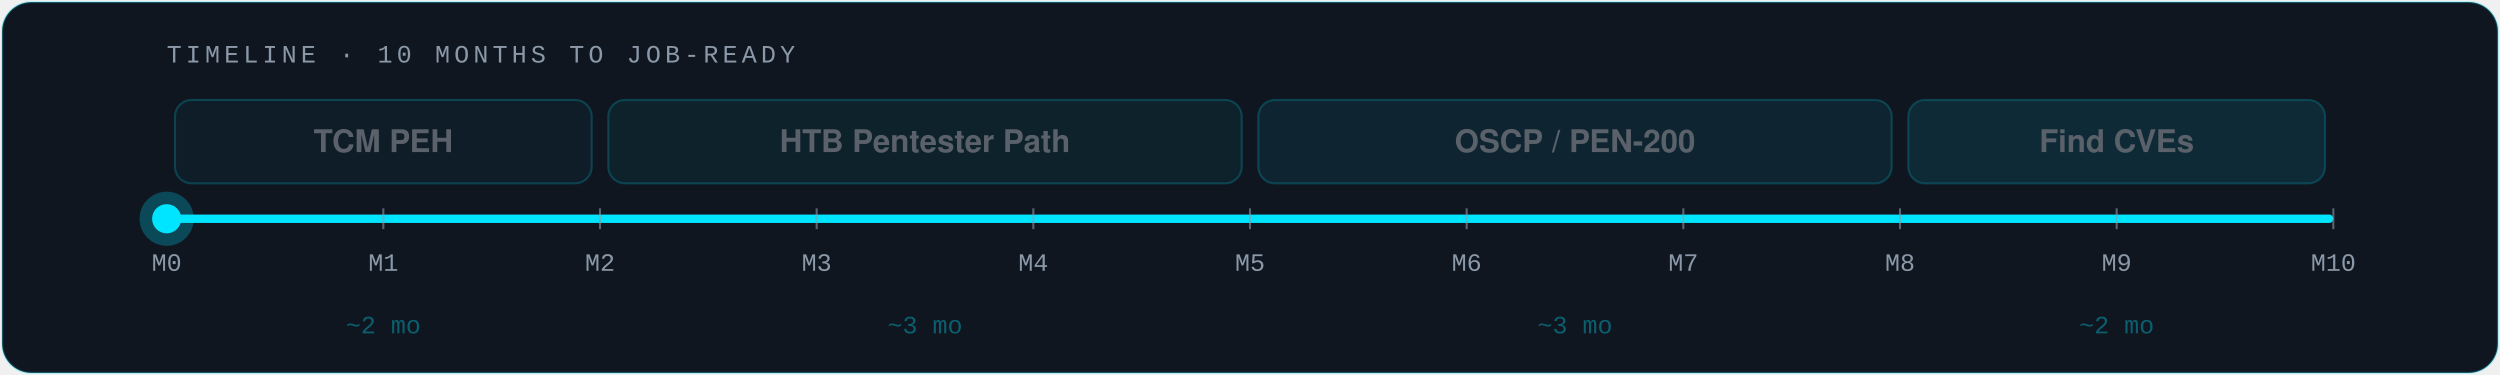
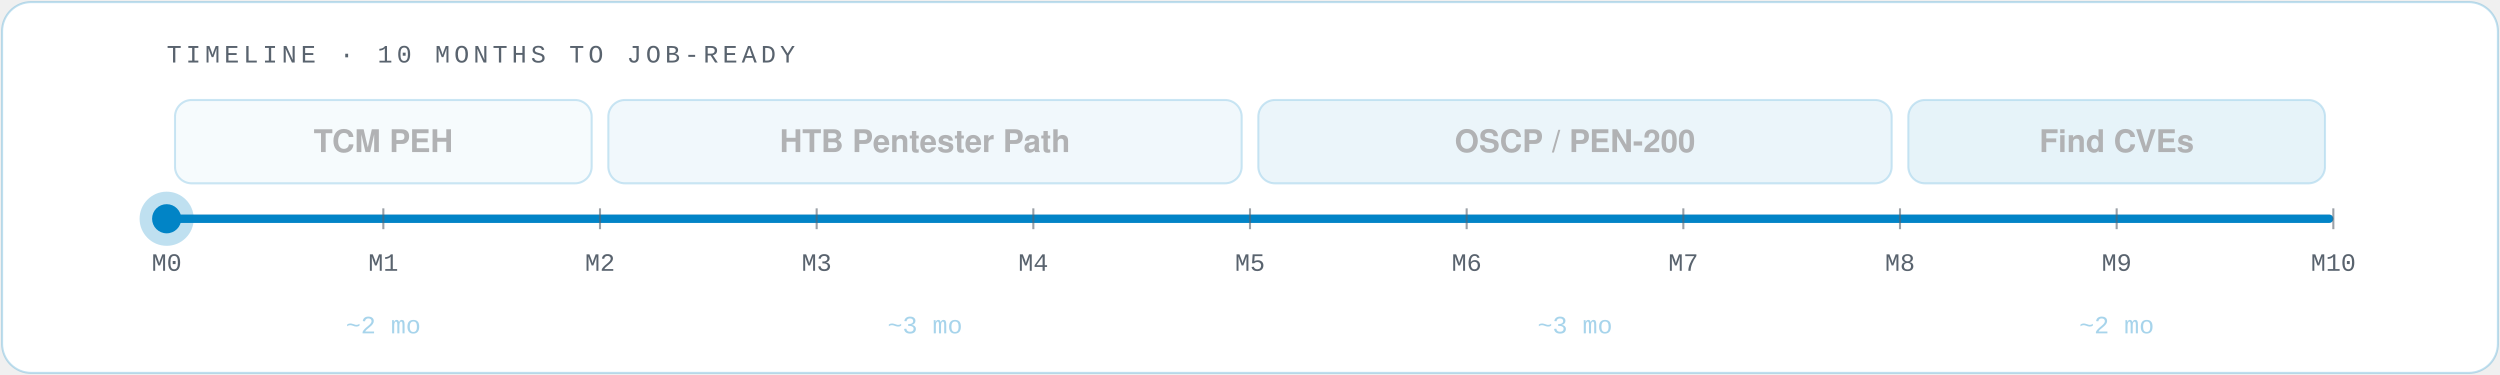
<svg xmlns="http://www.w3.org/2000/svg" width="1200" height="180" viewBox="0 0 1200 180" role="img" aria-label="Cyber Expressway timeline: 10 months">
  <style>
  .ph{opacity:.35;animation:ph 8s ease-in-out infinite}
  @keyframes ph{0%{opacity:.35}8%,85%{opacity:1}100%{opacity:.35}}
  .run{transform-box:fill-box;transform-origin:left;animation:run 8s linear infinite}
  @keyframes run{0%{transform:scaleX(0)}80%,100%{transform:scaleX(1)}}
  .head{animation:head 8s linear infinite}
  @keyframes head{0%{transform:translateX(0)}80%,100%{transform:translateX(1040px)}}
  @media (prefers-reduced-motion: reduce){*{animation:none!important}}
</style>
-   <rect x="1" y="1" width="1198" height="178" rx="14" fill="#0f1620" stroke="#00e5ff" stroke-opacity="0.25" />
+   <rect x="1" y="1" width="1198" height="178" rx="14" fill="#ffffff" stroke="#0284c7" stroke-opacity="0.25" />
  <g transform="translate(0 8)">
-     <text x="80" y="22" font-family="ui-monospace,SFMono-Regular,Menlo,Consolas,'Liberation Mono',monospace" font-size="12" letter-spacing="2" fill="#8b98a8">TIMELINE · 10 MONTHS TO JOB-READY</text>
+     <text x="80" y="22" font-family="ui-monospace,SFMono-Regular,Menlo,Consolas,'Liberation Mono',monospace" font-size="12" letter-spacing="2" fill="#59636e">TIMELINE · 10 MONTHS TO JOB-READY</text>
    <g class="ph" style="animation-delay:0.0s">
-       <rect x="84" y="40" width="200" height="40" rx="8" fill="#00e5ff" fill-opacity="0.10" stroke="#00e5ff" stroke-opacity="0.6" />
-       <text x="184" y="65" text-anchor="middle" font-family="-apple-system,BlinkMacSystemFont,'Segoe UI',Helvetica,Arial,sans-serif" font-size="15" font-weight="700" fill="#e6edf3">TCM PEH</text>
-       <text x="184" y="152" text-anchor="middle" font-family="ui-monospace,SFMono-Regular,Menlo,Consolas,'Liberation Mono',monospace" font-size="12" fill="#00e5ff">~2 mo</text>
+       <rect x="84" y="40" width="200" height="40" rx="8" fill="#0284c7" fill-opacity="0.10" stroke="#0284c7" stroke-opacity="0.6" />
+       <text x="184" y="65" text-anchor="middle" font-family="-apple-system,BlinkMacSystemFont,'Segoe UI',Helvetica,Arial,sans-serif" font-size="15" font-weight="700" fill="#1f2328">TCM PEH</text>
+       <text x="184" y="152" text-anchor="middle" font-family="ui-monospace,SFMono-Regular,Menlo,Consolas,'Liberation Mono',monospace" font-size="12" fill="#0284c7">~2 mo</text>
    </g>
    <g class="ph" style="animation-delay:1.5s">
-       <rect x="292" y="40" width="304" height="40" rx="8" fill="#00e5ff" fill-opacity="0.16" stroke="#00e5ff" stroke-opacity="0.6" />
-       <text x="444" y="65" text-anchor="middle" font-family="-apple-system,BlinkMacSystemFont,'Segoe UI',Helvetica,Arial,sans-serif" font-size="15" font-weight="700" fill="#e6edf3">HTB Pentester Path</text>
-       <text x="444" y="152" text-anchor="middle" font-family="ui-monospace,SFMono-Regular,Menlo,Consolas,'Liberation Mono',monospace" font-size="12" fill="#00e5ff">~3 mo</text>
+       <rect x="292" y="40" width="304" height="40" rx="8" fill="#0284c7" fill-opacity="0.16" stroke="#0284c7" stroke-opacity="0.6" />
+       <text x="444" y="65" text-anchor="middle" font-family="-apple-system,BlinkMacSystemFont,'Segoe UI',Helvetica,Arial,sans-serif" font-size="15" font-weight="700" fill="#1f2328">HTB Pentester Path</text>
+       <text x="444" y="152" text-anchor="middle" font-family="ui-monospace,SFMono-Regular,Menlo,Consolas,'Liberation Mono',monospace" font-size="12" fill="#0284c7">~3 mo</text>
    </g>
    <g class="ph" style="animation-delay:3.0s">
-       <rect x="604" y="40" width="304" height="40" rx="8" fill="#00e5ff" fill-opacity="0.22" stroke="#00e5ff" stroke-opacity="0.6" />
-       <text x="756" y="65" text-anchor="middle" font-family="-apple-system,BlinkMacSystemFont,'Segoe UI',Helvetica,Arial,sans-serif" font-size="15" font-weight="700" fill="#e6edf3">OSCP / PEN-200</text>
-       <text x="756" y="152" text-anchor="middle" font-family="ui-monospace,SFMono-Regular,Menlo,Consolas,'Liberation Mono',monospace" font-size="12" fill="#00e5ff">~3 mo</text>
+       <rect x="604" y="40" width="304" height="40" rx="8" fill="#0284c7" fill-opacity="0.22" stroke="#0284c7" stroke-opacity="0.6" />
+       <text x="756" y="65" text-anchor="middle" font-family="-apple-system,BlinkMacSystemFont,'Segoe UI',Helvetica,Arial,sans-serif" font-size="15" font-weight="700" fill="#1f2328">OSCP / PEN-200</text>
+       <text x="756" y="152" text-anchor="middle" font-family="ui-monospace,SFMono-Regular,Menlo,Consolas,'Liberation Mono',monospace" font-size="12" fill="#0284c7">~3 mo</text>
    </g>
    <g class="ph" style="animation-delay:4.5s">
-       <rect x="916" y="40" width="200" height="40" rx="8" fill="#00e5ff" fill-opacity="0.28" stroke="#00e5ff" stroke-opacity="0.6" />
-       <text x="1016" y="65" text-anchor="middle" font-family="-apple-system,BlinkMacSystemFont,'Segoe UI',Helvetica,Arial,sans-serif" font-size="15" font-weight="700" fill="#e6edf3">Find CVEs</text>
-       <text x="1016" y="152" text-anchor="middle" font-family="ui-monospace,SFMono-Regular,Menlo,Consolas,'Liberation Mono',monospace" font-size="12" fill="#00e5ff">~2 mo</text>
+       <rect x="916" y="40" width="200" height="40" rx="8" fill="#0284c7" fill-opacity="0.28" stroke="#0284c7" stroke-opacity="0.6" />
+       <text x="1016" y="65" text-anchor="middle" font-family="-apple-system,BlinkMacSystemFont,'Segoe UI',Helvetica,Arial,sans-serif" font-size="15" font-weight="700" fill="#1f2328">Find CVEs</text>
+       <text x="1016" y="152" text-anchor="middle" font-family="ui-monospace,SFMono-Regular,Menlo,Consolas,'Liberation Mono',monospace" font-size="12" fill="#0284c7">~2 mo</text>
    </g>
-     <rect x="80" y="95" width="1040" height="4" rx="2" fill="#1f2a37" />
-     <rect class="run" x="80" y="95" width="1040" height="4" rx="2" fill="#00e5ff" />
-     <path d="M80 92 V102" stroke="#8b98a8" stroke-opacity="0.6" />
-     <text x="80" y="122" text-anchor="middle" font-family="ui-monospace,SFMono-Regular,Menlo,Consolas,'Liberation Mono',monospace" font-size="12" fill="#8b98a8">M0</text>
-     <path d="M184 92 V102" stroke="#8b98a8" stroke-opacity="0.6" />
-     <text x="184" y="122" text-anchor="middle" font-family="ui-monospace,SFMono-Regular,Menlo,Consolas,'Liberation Mono',monospace" font-size="12" fill="#8b98a8">M1</text>
-     <path d="M288 92 V102" stroke="#8b98a8" stroke-opacity="0.6" />
-     <text x="288" y="122" text-anchor="middle" font-family="ui-monospace,SFMono-Regular,Menlo,Consolas,'Liberation Mono',monospace" font-size="12" fill="#8b98a8">M2</text>
-     <path d="M392 92 V102" stroke="#8b98a8" stroke-opacity="0.6" />
-     <text x="392" y="122" text-anchor="middle" font-family="ui-monospace,SFMono-Regular,Menlo,Consolas,'Liberation Mono',monospace" font-size="12" fill="#8b98a8">M3</text>
-     <path d="M496 92 V102" stroke="#8b98a8" stroke-opacity="0.6" />
-     <text x="496" y="122" text-anchor="middle" font-family="ui-monospace,SFMono-Regular,Menlo,Consolas,'Liberation Mono',monospace" font-size="12" fill="#8b98a8">M4</text>
-     <path d="M600 92 V102" stroke="#8b98a8" stroke-opacity="0.6" />
-     <text x="600" y="122" text-anchor="middle" font-family="ui-monospace,SFMono-Regular,Menlo,Consolas,'Liberation Mono',monospace" font-size="12" fill="#8b98a8">M5</text>
-     <path d="M704 92 V102" stroke="#8b98a8" stroke-opacity="0.6" />
-     <text x="704" y="122" text-anchor="middle" font-family="ui-monospace,SFMono-Regular,Menlo,Consolas,'Liberation Mono',monospace" font-size="12" fill="#8b98a8">M6</text>
-     <path d="M808 92 V102" stroke="#8b98a8" stroke-opacity="0.6" />
-     <text x="808" y="122" text-anchor="middle" font-family="ui-monospace,SFMono-Regular,Menlo,Consolas,'Liberation Mono',monospace" font-size="12" fill="#8b98a8">M7</text>
-     <path d="M912 92 V102" stroke="#8b98a8" stroke-opacity="0.6" />
-     <text x="912" y="122" text-anchor="middle" font-family="ui-monospace,SFMono-Regular,Menlo,Consolas,'Liberation Mono',monospace" font-size="12" fill="#8b98a8">M8</text>
-     <path d="M1016 92 V102" stroke="#8b98a8" stroke-opacity="0.6" />
-     <text x="1016" y="122" text-anchor="middle" font-family="ui-monospace,SFMono-Regular,Menlo,Consolas,'Liberation Mono',monospace" font-size="12" fill="#8b98a8">M9</text>
-     <path d="M1120 92 V102" stroke="#8b98a8" stroke-opacity="0.6" />
-     <text x="1120" y="122" text-anchor="middle" font-family="ui-monospace,SFMono-Regular,Menlo,Consolas,'Liberation Mono',monospace" font-size="12" fill="#8b98a8">M10</text>
+     <rect x="80" y="95" width="1040" height="4" rx="2" fill="#d0d7de" />
+     <rect class="run" x="80" y="95" width="1040" height="4" rx="2" fill="#0284c7" />
+     <path d="M80 92 V102" stroke="#59636e" stroke-opacity="0.6" />
+     <text x="80" y="122" text-anchor="middle" font-family="ui-monospace,SFMono-Regular,Menlo,Consolas,'Liberation Mono',monospace" font-size="12" fill="#59636e">M0</text>
+     <path d="M184 92 V102" stroke="#59636e" stroke-opacity="0.6" />
+     <text x="184" y="122" text-anchor="middle" font-family="ui-monospace,SFMono-Regular,Menlo,Consolas,'Liberation Mono',monospace" font-size="12" fill="#59636e">M1</text>
+     <path d="M288 92 V102" stroke="#59636e" stroke-opacity="0.6" />
+     <text x="288" y="122" text-anchor="middle" font-family="ui-monospace,SFMono-Regular,Menlo,Consolas,'Liberation Mono',monospace" font-size="12" fill="#59636e">M2</text>
+     <path d="M392 92 V102" stroke="#59636e" stroke-opacity="0.6" />
+     <text x="392" y="122" text-anchor="middle" font-family="ui-monospace,SFMono-Regular,Menlo,Consolas,'Liberation Mono',monospace" font-size="12" fill="#59636e">M3</text>
+     <path d="M496 92 V102" stroke="#59636e" stroke-opacity="0.6" />
+     <text x="496" y="122" text-anchor="middle" font-family="ui-monospace,SFMono-Regular,Menlo,Consolas,'Liberation Mono',monospace" font-size="12" fill="#59636e">M4</text>
+     <path d="M600 92 V102" stroke="#59636e" stroke-opacity="0.6" />
+     <text x="600" y="122" text-anchor="middle" font-family="ui-monospace,SFMono-Regular,Menlo,Consolas,'Liberation Mono',monospace" font-size="12" fill="#59636e">M5</text>
+     <path d="M704 92 V102" stroke="#59636e" stroke-opacity="0.6" />
+     <text x="704" y="122" text-anchor="middle" font-family="ui-monospace,SFMono-Regular,Menlo,Consolas,'Liberation Mono',monospace" font-size="12" fill="#59636e">M6</text>
+     <path d="M808 92 V102" stroke="#59636e" stroke-opacity="0.6" />
+     <text x="808" y="122" text-anchor="middle" font-family="ui-monospace,SFMono-Regular,Menlo,Consolas,'Liberation Mono',monospace" font-size="12" fill="#59636e">M7</text>
+     <path d="M912 92 V102" stroke="#59636e" stroke-opacity="0.6" />
+     <text x="912" y="122" text-anchor="middle" font-family="ui-monospace,SFMono-Regular,Menlo,Consolas,'Liberation Mono',monospace" font-size="12" fill="#59636e">M8</text>
+     <path d="M1016 92 V102" stroke="#59636e" stroke-opacity="0.6" />
+     <text x="1016" y="122" text-anchor="middle" font-family="ui-monospace,SFMono-Regular,Menlo,Consolas,'Liberation Mono',monospace" font-size="12" fill="#59636e">M9</text>
+     <path d="M1120 92 V102" stroke="#59636e" stroke-opacity="0.6" />
+     <text x="1120" y="122" text-anchor="middle" font-family="ui-monospace,SFMono-Regular,Menlo,Consolas,'Liberation Mono',monospace" font-size="12" fill="#59636e">M10</text>
    <g class="head">
-       <circle cx="80" cy="97" r="7" fill="#00e5ff" />
-       <circle cx="80" cy="97" r="13" fill="#00e5ff" fill-opacity="0.25" />
+       <circle cx="80" cy="97" r="7" fill="#0284c7" />
+       <circle cx="80" cy="97" r="13" fill="#0284c7" fill-opacity="0.25" />
    </g>
  </g>
</svg>
